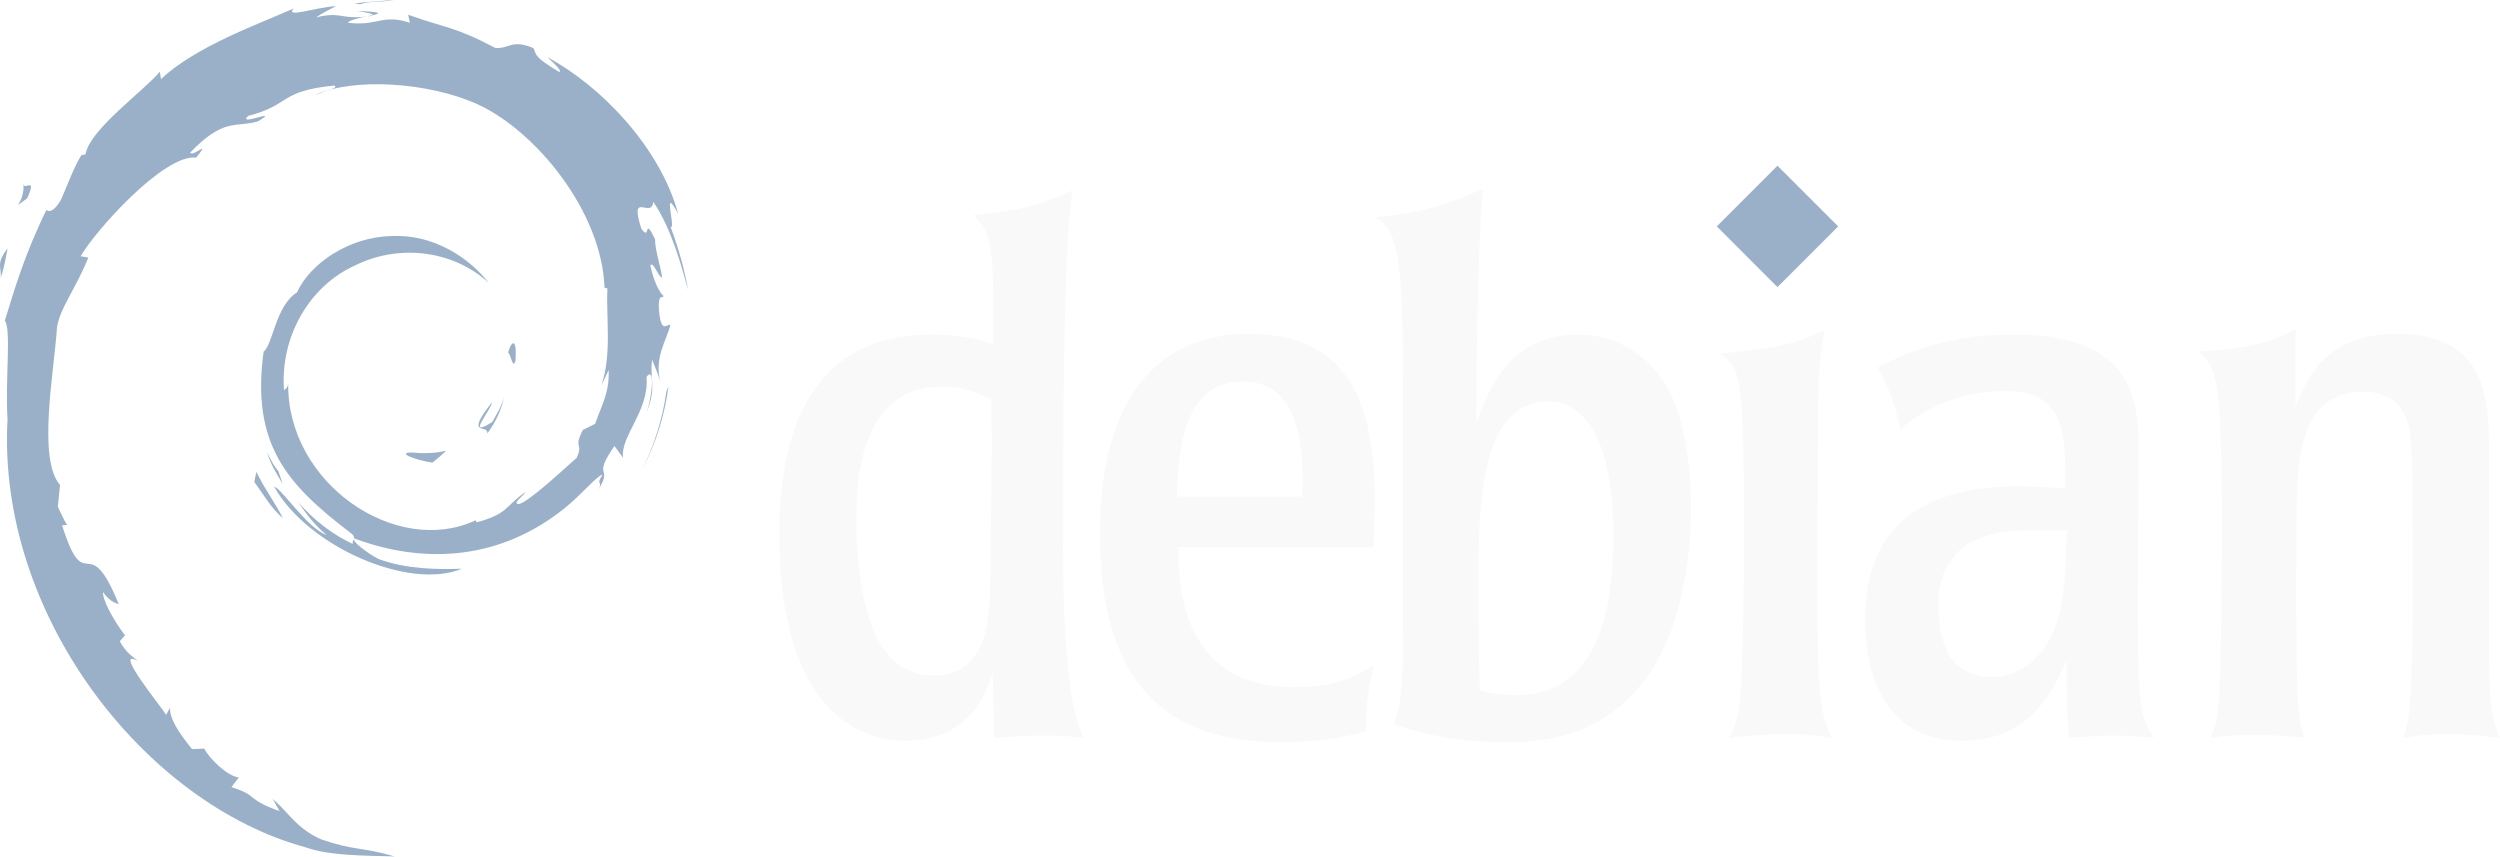
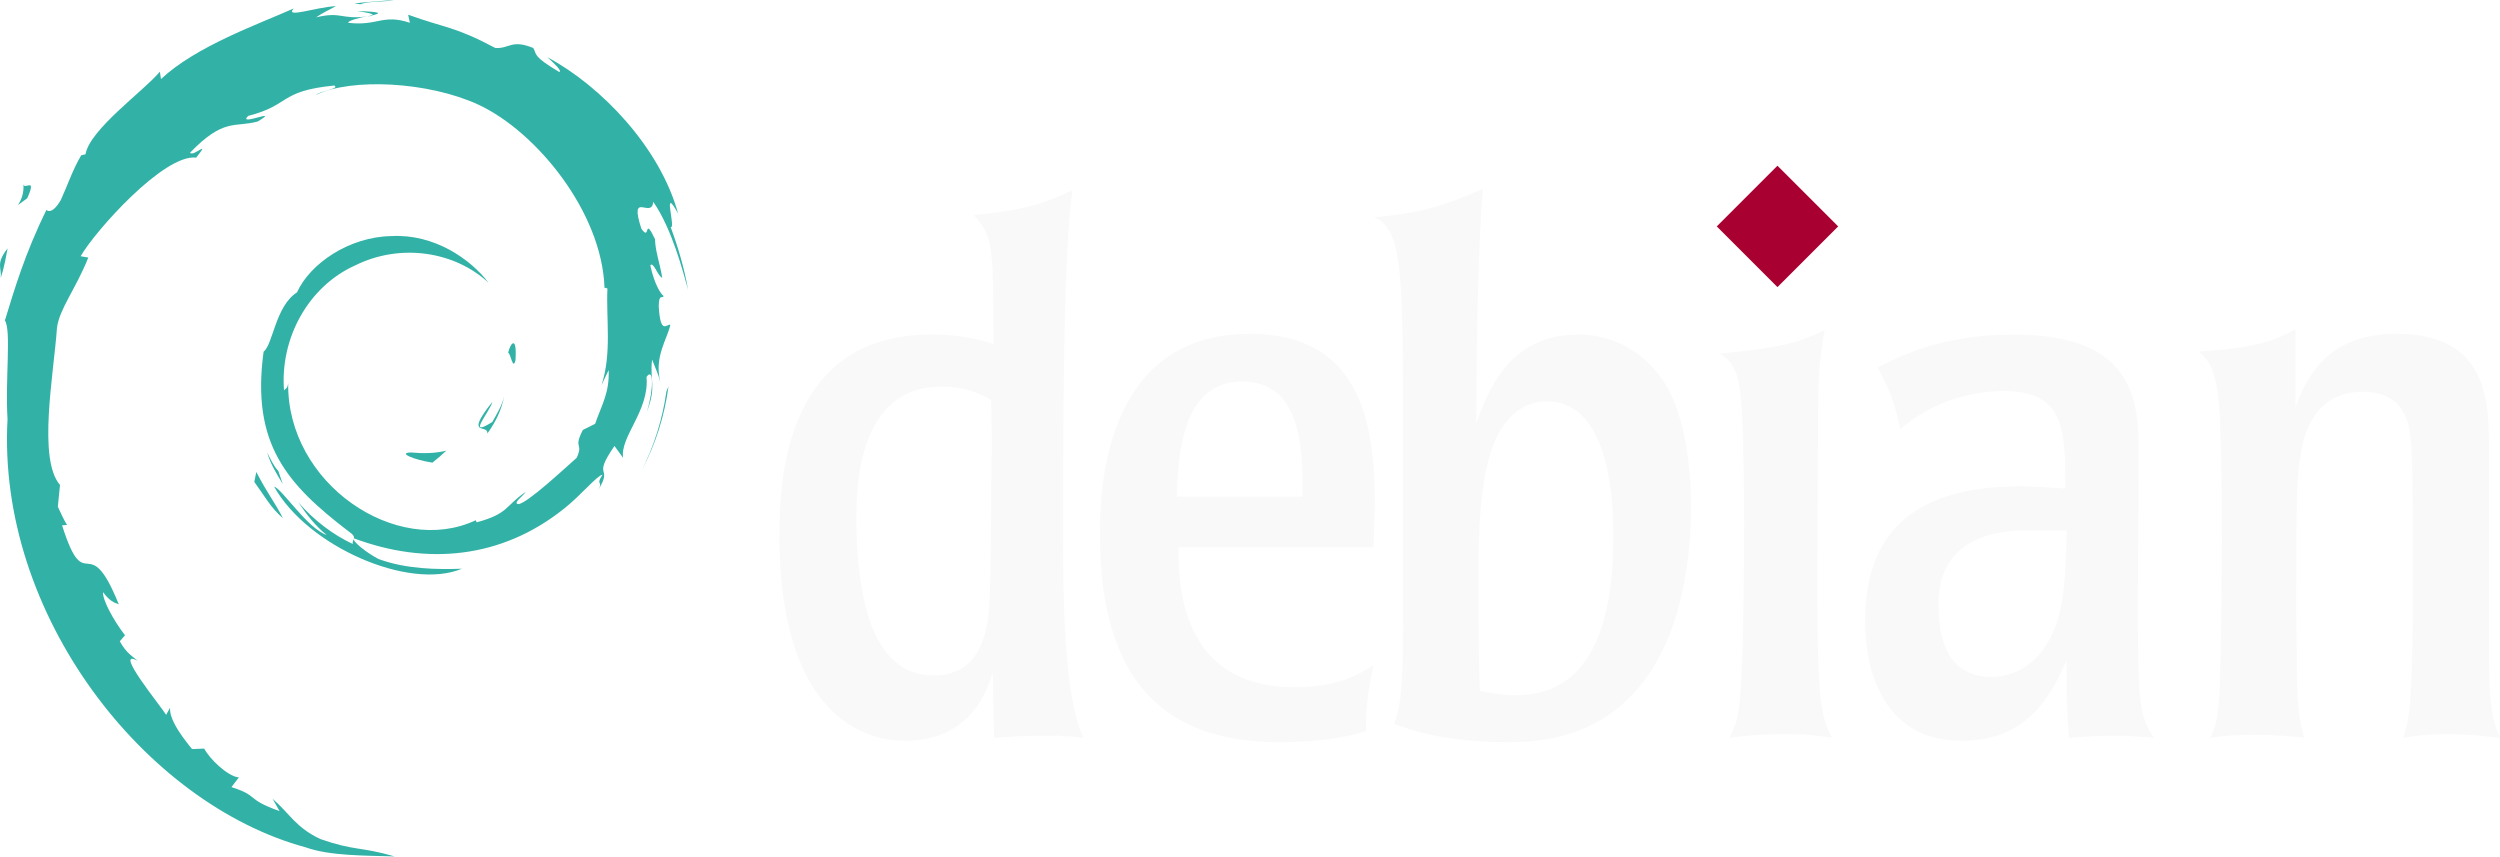
<svg xmlns="http://www.w3.org/2000/svg" width="156.323mm" height="53.552mm" viewBox="0 0 156.322 53.552" version="1.1" id="svg901">
  <defs id="defs895" />
  <g id="layer1" transform="translate(-5.377748,-236.7544)">
-     <g id="g1014">
-       <g transform="matrix(0.4937958,0,0,0.4937958,51.7196,215.8594)" id="g1108" style="overflow:visible;fill:#9ab0c9;fill-opacity:1;stroke-width:0.429">
-         <g transform="translate(-93.76609,42.31505)" style="fill:#9ab0c9;fill-opacity:1;stroke-width:0.429" id="Layer_1-8">
-           <g style="fill:#9ab0c9;fill-opacity:1;stroke-width:0.429" id="g1085">
-             <path style="fill:#9ab0c9;fill-opacity:1;stroke-width:0.429" d="m 51.986,57.297 c -1.797,0.025 0.34,0.926 2.686,1.287 0.648,-0.506 1.236,-1.018 1.76,-1.516 -1.461,0.358 -2.948,0.366 -4.446,0.229" id="path1061" />
-             <path style="fill:#9ab0c9;fill-opacity:1;stroke-width:0.429" d="m 61.631,54.893 c 1.07,-1.477 1.85,-3.094 2.125,-4.766 -0.24,1.192 -0.887,2.221 -1.496,3.307 -3.359,2.115 -0.316,-1.256 -0.002,-2.537 -3.612,4.546 -0.496,2.726 -0.627,3.996" id="path1063" />
-             <path style="fill:#9ab0c9;fill-opacity:1;stroke-width:0.429" d="m 65.191,45.629 c 0.217,-3.236 -0.637,-2.213 -0.924,-0.978 0.335,0.174 0.6,2.281 0.924,0.978" id="path1065" />
-             <path style="fill:#9ab0c9;fill-opacity:1;stroke-width:0.429" d="m 45.172,1.399 c 0.959,0.172 2.072,0.304 1.916,0.533 1.049,-0.23 1.287,-0.442 -1.916,-0.533" id="path1067" />
-             <path style="fill:#9ab0c9;fill-opacity:1;stroke-width:0.429" d="M 47.088,1.932 46.41,2.072 47.041,2.016 47.088,1.932" id="path1069" />
-             <path style="fill:#9ab0c9;fill-opacity:1;stroke-width:0.429" d="m 76.992,46.856 c 0.107,2.906 -0.85,4.316 -1.713,6.812 l -1.553,0.776 c -1.271,2.468 0.123,1.567 -0.787,3.53 -1.984,1.764 -6.021,5.52 -7.313,5.863 -0.943,-0.021 0.639,-1.113 0.846,-1.541 -2.656,1.824 -2.131,2.738 -6.193,3.846 L 60.16,65.878 C 50.142,70.591 36.226,61.251 36.409,48.507 c -0.107,0.809 -0.304,0.607 -0.526,0.934 -0.517,-6.557 3.028,-13.143 9.007,-15.832 5.848,-2.895 12.704,-1.707 16.893,2.197 -2.301,-3.014 -6.881,-6.209 -12.309,-5.91 -5.317,0.084 -10.291,3.463 -11.951,7.131 -2.724,1.715 -3.04,6.611 -4.227,7.507 -1.597,11.737 3.004,16.808 10.787,22.773 1.225,0.826 0.345,0.951 0.511,1.58 -2.586,-1.211 -4.954,-3.039 -6.901,-5.277 1.033,1.512 2.148,2.982 3.589,4.137 -2.438,-0.826 -5.695,-5.908 -6.646,-6.115 4.203,7.525 17.052,13.197 23.78,10.383 -3.113,0.115 -7.068,0.064 -10.566,-1.229 -1.469,-0.756 -3.467,-2.322 -3.11,-2.615 9.182,3.43 18.667,2.598 26.612,-3.771 2.021,-1.574 4.229,-4.252 4.867,-4.289 -0.961,1.445 0.164,0.695 -0.574,1.971 2.014,-3.248 -0.875,-1.322 2.082,-5.609 l 1.092,1.504 c -0.406,-2.696 3.348,-5.97 2.967,-10.234 0.861,-1.304 0.961,1.403 0.047,4.403 1.268,-3.328 0.334,-3.863 0.66,-6.609 0.352,0.923 0.814,1.904 1.051,2.878 -0.826,-3.216 0.848,-5.416 1.262,-7.285 -0.408,-0.181 -1.275,1.422 -1.473,-2.377 0.029,-1.65 0.459,-0.865 0.625,-1.271 -0.324,-0.186 -1.174,-1.451 -1.691,-3.877 0.375,-0.57 1.002,1.478 1.512,1.562 -0.328,-1.929 -0.893,-3.4 -0.916,-4.88 -1.49,-3.114 -0.527,0.415 -1.736,-1.337 -1.586,-4.947 1.316,-1.148 1.512,-3.396 2.404,3.483 3.775,8.881 4.404,11.117 -0.48,-2.726 -1.256,-5.367 -2.203,-7.922 0.73,0.307 -1.176,-5.609 0.949,-1.691 C 83.519,18.706 76.074,10.902 69.225,7.24 70.063,8.007 71.121,8.97 70.741,9.121 67.335,7.093 67.934,6.935 67.446,6.078 64.671,4.949 64.489,6.169 62.651,6.08 57.421,3.306 56.413,3.601 51.6,1.863 l 0.219,1.023 c -3.465,-1.154 -4.037,0.438 -7.782,0.004 -0.228,-0.178 1.2,-0.644 2.375,-0.815 -3.35,0.442 -3.193,-0.66 -6.471,0.122 0.808,-0.567 1.662,-0.942 2.524,-1.424 -2.732,0.166 -6.522,1.59 -5.352,0.295 -4.456,1.988 -12.37,4.779 -16.811,8.943 l -0.14,-0.933 c -2.035,2.443 -8.874,7.296 -9.419,10.46 l -0.544,0.127 c -1.059,1.793 -1.744,3.825 -2.584,5.67 -1.385,2.36 -2.03,0.908 -1.833,1.278 -2.724,5.523 -4.077,10.164 -5.246,13.97 0.833,1.245 0.02,7.495 0.335,12.497 -1.368,24.704 17.338,48.69 37.785,54.228 2.997,1.072 7.454,1.031 11.245,1.141 -4.473,-1.279 -5.051,-0.678 -9.408,-2.197 -3.143,-1.48 -3.832,-3.17 -6.058,-5.102 l 0.881,1.557 c -4.366,-1.545 -2.539,-1.912 -6.091,-3.037 l 0.941,-1.229 C 28.751,98.334 26.418,96.056 25.78,94.795 l -1.548,0.061 c -1.86,-2.295 -2.851,-3.949 -2.779,-5.23 l -0.5,0.891 c -0.567,-0.973 -6.843,-8.607 -3.587,-6.83 -0.605,-0.553 -1.409,-0.9 -2.281,-2.484 l 0.663,-0.758 c -1.567,-2.016 -2.884,-4.6 -2.784,-5.461 0.836,1.129 1.416,1.34 1.99,1.533 -3.957,-9.818 -4.179,-0.541 -7.176,-9.994 L 8.412,66.472 C 7.926,65.74 7.631,64.945 7.24,64.165 l 0.276,-2.75 C 4.667,58.121 6.719,47.409 7.13,41.534 7.415,39.145 9.508,36.602 11.1,32.614 l -0.97,-0.167 c 1.854,-3.234 10.586,-12.988 14.63,-12.486 1.959,-2.461 -0.389,-0.009 -0.772,-0.629 4.303,-4.453 5.656,-3.146 8.56,-3.947 3.132,-1.859 -2.688,0.725 -1.203,-0.709 5.414,-1.383 3.837,-3.144 10.9,-3.846 0.745,0.424 -1.729,0.655 -2.35,1.205 4.511,-2.207 14.275,-1.705 20.617,1.225 7.359,3.439 15.627,13.605 15.953,23.17 l 0.371,0.1 c -0.188,3.802 0.582,8.199 -0.752,12.238 l 0.908,-1.912" id="path1071" />
-             <path style="fill:#9ab0c9;fill-opacity:1;stroke-width:0.429" d="m 32.372,59.764 -0.252,1.26 c 1.181,1.604 2.118,3.342 3.626,4.596 -1.085,-2.118 -1.891,-2.993 -3.374,-5.856" id="path1073" />
-             <path style="fill:#9ab0c9;fill-opacity:1;stroke-width:0.429" d="m 35.164,59.654 c -0.625,-0.691 -0.995,-1.523 -1.409,-2.352 0.396,1.457 1.207,2.709 1.962,3.982 l -0.553,-1.63" id="path1075" />
-             <path style="fill:#9ab0c9;fill-opacity:1;stroke-width:0.429" d="m 84.568,48.916 -0.264,0.662 c -0.484,3.438 -1.529,6.84 -3.131,9.994 1.77,-3.328 2.915,-6.968 3.395,-10.656" id="path1077" />
-             <path style="fill:#9ab0c9;fill-opacity:1;stroke-width:0.429" d="M 45.527,0.537 C 46.742,0.092 48.514,0.293 49.803,0 48.123,0.141 46.451,0.225 44.8,0.438 l 0.727,0.099" id="path1079" />
-             <path style="fill:#9ab0c9;fill-opacity:1;stroke-width:0.429" d="m 2.872,23.219 c 0.28,2.592 -1.95,3.598 0.494,1.889 1.31,-2.951 -0.512,-0.815 -0.494,-1.889" id="path1081" />
-             <path style="fill:#9ab0c9;fill-opacity:1;stroke-width:0.429" d="M 0,35.215 C 0.563,33.487 0.665,32.449 0.88,31.449 -0.676,33.438 0.164,33.862 0,35.215" id="path1083" />
+     <g id="g937">
+       <g transform="matrix(0.4937958,0,0,0.4937958,51.7196,215.8594)" id="g1108" style="overflow:visible;fill:#32b2a7;fill-opacity:1;stroke-width:0.429">
+         <g transform="translate(-93.76609,42.31505)" style="fill:#32b2a7;fill-opacity:1;stroke-width:0.429" id="Layer_1-8">
+           <g style="fill:#32b2a7;fill-opacity:1;stroke-width:0.429" id="g1085">
+             <path style="fill:#32b2a7;fill-opacity:1;stroke-width:0.429" d="m 51.986,57.297 c -1.797,0.025 0.34,0.926 2.686,1.287 0.648,-0.506 1.236,-1.018 1.76,-1.516 -1.461,0.358 -2.948,0.366 -4.446,0.229" id="path1061" />
+             <path style="fill:#32b2a7;fill-opacity:1;stroke-width:0.429" d="m 61.631,54.893 c 1.07,-1.477 1.85,-3.094 2.125,-4.766 -0.24,1.192 -0.887,2.221 -1.496,3.307 -3.359,2.115 -0.316,-1.256 -0.002,-2.537 -3.612,4.546 -0.496,2.726 -0.627,3.996" id="path1063" />
+             <path style="fill:#32b2a7;fill-opacity:1;stroke-width:0.429" d="m 65.191,45.629 c 0.217,-3.236 -0.637,-2.213 -0.924,-0.978 0.335,0.174 0.6,2.281 0.924,0.978" id="path1065" />
+             <path style="fill:#32b2a7;fill-opacity:1;stroke-width:0.429" d="m 45.172,1.399 c 0.959,0.172 2.072,0.304 1.916,0.533 1.049,-0.23 1.287,-0.442 -1.916,-0.533" id="path1067" />
+             <path style="fill:#32b2a7;fill-opacity:1;stroke-width:0.429" d="M 47.088,1.932 46.41,2.072 47.041,2.016 47.088,1.932" id="path1069" />
+             <path style="fill:#32b2a7;fill-opacity:1;stroke-width:0.429" d="m 76.992,46.856 c 0.107,2.906 -0.85,4.316 -1.713,6.812 l -1.553,0.776 c -1.271,2.468 0.123,1.567 -0.787,3.53 -1.984,1.764 -6.021,5.52 -7.313,5.863 -0.943,-0.021 0.639,-1.113 0.846,-1.541 -2.656,1.824 -2.131,2.738 -6.193,3.846 L 60.16,65.878 C 50.142,70.591 36.226,61.251 36.409,48.507 c -0.107,0.809 -0.304,0.607 -0.526,0.934 -0.517,-6.557 3.028,-13.143 9.007,-15.832 5.848,-2.895 12.704,-1.707 16.893,2.197 -2.301,-3.014 -6.881,-6.209 -12.309,-5.91 -5.317,0.084 -10.291,3.463 -11.951,7.131 -2.724,1.715 -3.04,6.611 -4.227,7.507 -1.597,11.737 3.004,16.808 10.787,22.773 1.225,0.826 0.345,0.951 0.511,1.58 -2.586,-1.211 -4.954,-3.039 -6.901,-5.277 1.033,1.512 2.148,2.982 3.589,4.137 -2.438,-0.826 -5.695,-5.908 -6.646,-6.115 4.203,7.525 17.052,13.197 23.78,10.383 -3.113,0.115 -7.068,0.064 -10.566,-1.229 -1.469,-0.756 -3.467,-2.322 -3.11,-2.615 9.182,3.43 18.667,2.598 26.612,-3.771 2.021,-1.574 4.229,-4.252 4.867,-4.289 -0.961,1.445 0.164,0.695 -0.574,1.971 2.014,-3.248 -0.875,-1.322 2.082,-5.609 l 1.092,1.504 c -0.406,-2.696 3.348,-5.97 2.967,-10.234 0.861,-1.304 0.961,1.403 0.047,4.403 1.268,-3.328 0.334,-3.863 0.66,-6.609 0.352,0.923 0.814,1.904 1.051,2.878 -0.826,-3.216 0.848,-5.416 1.262,-7.285 -0.408,-0.181 -1.275,1.422 -1.473,-2.377 0.029,-1.65 0.459,-0.865 0.625,-1.271 -0.324,-0.186 -1.174,-1.451 -1.691,-3.877 0.375,-0.57 1.002,1.478 1.512,1.562 -0.328,-1.929 -0.893,-3.4 -0.916,-4.88 -1.49,-3.114 -0.527,0.415 -1.736,-1.337 -1.586,-4.947 1.316,-1.148 1.512,-3.396 2.404,3.483 3.775,8.881 4.404,11.117 -0.48,-2.726 -1.256,-5.367 -2.203,-7.922 0.73,0.307 -1.176,-5.609 0.949,-1.691 C 83.519,18.706 76.074,10.902 69.225,7.24 70.063,8.007 71.121,8.97 70.741,9.121 67.335,7.093 67.934,6.935 67.446,6.078 64.671,4.949 64.489,6.169 62.651,6.08 57.421,3.306 56.413,3.601 51.6,1.863 l 0.219,1.023 c -3.465,-1.154 -4.037,0.438 -7.782,0.004 -0.228,-0.178 1.2,-0.644 2.375,-0.815 -3.35,0.442 -3.193,-0.66 -6.471,0.122 0.808,-0.567 1.662,-0.942 2.524,-1.424 -2.732,0.166 -6.522,1.59 -5.352,0.295 -4.456,1.988 -12.37,4.779 -16.811,8.943 l -0.14,-0.933 c -2.035,2.443 -8.874,7.296 -9.419,10.46 l -0.544,0.127 c -1.059,1.793 -1.744,3.825 -2.584,5.67 -1.385,2.36 -2.03,0.908 -1.833,1.278 -2.724,5.523 -4.077,10.164 -5.246,13.97 0.833,1.245 0.02,7.495 0.335,12.497 -1.368,24.704 17.338,48.69 37.785,54.228 2.997,1.072 7.454,1.031 11.245,1.141 -4.473,-1.279 -5.051,-0.678 -9.408,-2.197 -3.143,-1.48 -3.832,-3.17 -6.058,-5.102 l 0.881,1.557 c -4.366,-1.545 -2.539,-1.912 -6.091,-3.037 l 0.941,-1.229 C 28.751,98.334 26.418,96.056 25.78,94.795 l -1.548,0.061 c -1.86,-2.295 -2.851,-3.949 -2.779,-5.23 l -0.5,0.891 c -0.567,-0.973 -6.843,-8.607 -3.587,-6.83 -0.605,-0.553 -1.409,-0.9 -2.281,-2.484 l 0.663,-0.758 c -1.567,-2.016 -2.884,-4.6 -2.784,-5.461 0.836,1.129 1.416,1.34 1.99,1.533 -3.957,-9.818 -4.179,-0.541 -7.176,-9.994 L 8.412,66.472 C 7.926,65.74 7.631,64.945 7.24,64.165 l 0.276,-2.75 C 4.667,58.121 6.719,47.409 7.13,41.534 7.415,39.145 9.508,36.602 11.1,32.614 l -0.97,-0.167 c 1.854,-3.234 10.586,-12.988 14.63,-12.486 1.959,-2.461 -0.389,-0.009 -0.772,-0.629 4.303,-4.453 5.656,-3.146 8.56,-3.947 3.132,-1.859 -2.688,0.725 -1.203,-0.709 5.414,-1.383 3.837,-3.144 10.9,-3.846 0.745,0.424 -1.729,0.655 -2.35,1.205 4.511,-2.207 14.275,-1.705 20.617,1.225 7.359,3.439 15.627,13.605 15.953,23.17 l 0.371,0.1 c -0.188,3.802 0.582,8.199 -0.752,12.238 l 0.908,-1.912" id="path1071" />
+             <path style="fill:#32b2a7;fill-opacity:1;stroke-width:0.429" d="m 32.372,59.764 -0.252,1.26 c 1.181,1.604 2.118,3.342 3.626,4.596 -1.085,-2.118 -1.891,-2.993 -3.374,-5.856" id="path1073" />
+             <path style="fill:#32b2a7;fill-opacity:1;stroke-width:0.429" d="m 35.164,59.654 c -0.625,-0.691 -0.995,-1.523 -1.409,-2.352 0.396,1.457 1.207,2.709 1.962,3.982 l -0.553,-1.63" id="path1075" />
+             <path style="fill:#32b2a7;fill-opacity:1;stroke-width:0.429" d="m 84.568,48.916 -0.264,0.662 c -0.484,3.438 -1.529,6.84 -3.131,9.994 1.77,-3.328 2.915,-6.968 3.395,-10.656" id="path1077" />
+             <path style="fill:#32b2a7;fill-opacity:1;stroke-width:0.429" d="M 45.527,0.537 C 46.742,0.092 48.514,0.293 49.803,0 48.123,0.141 46.451,0.225 44.8,0.438 l 0.727,0.099" id="path1079" />
+             <path style="fill:#32b2a7;fill-opacity:1;stroke-width:0.429" d="m 2.872,23.219 c 0.28,2.592 -1.95,3.598 0.494,1.889 1.31,-2.951 -0.512,-0.815 -0.494,-1.889" id="path1081" />
+             <path style="fill:#32b2a7;fill-opacity:1;stroke-width:0.429" d="M 0,35.215 C 0.563,33.487 0.665,32.449 0.88,31.449 -0.676,33.438 0.164,33.862 0,35.215" id="path1083" />
          </g>
        </g>
      </g>
-       <g transform="matrix(0.9892609,0,0,0.9892609,54.11022,140.5767)" id="g1021" style="overflow:visible;stroke-width:0.267">
-         <g style="stroke-width:0.267" id="Layer_1">
-           <g style="stroke-width:0.267" id="g991">
-             <path style="fill:#f9f9f9;stroke-width:0.267" d="m 13.437,125.506 c -0.045,0.047 -0.045,7.506 -0.138,9.453 -0.092,1.574 -0.232,4.957 -3.568,4.957 -3.429,0 -4.263,-3.939 -4.541,-5.652 -0.324,-1.9 -0.324,-3.477 -0.324,-4.17 0,-2.225 0.139,-8.436 5.375,-8.436 1.576,0 2.456,0.465 3.151,0.834 z M 0,130.975 c 0,13.066 6.951,13.066 7.97,13.066 2.873,0 4.727,-1.576 5.514,-4.309 l 0.093,4.123 c 0.881,-0.047 1.761,-0.139 3.197,-0.139 0.51,0 0.926,0 1.298,0.047 0.371,0 0.741,0.045 1.158,0.092 -0.741,-1.482 -1.297,-4.818 -1.297,-12.049 0,-7.043 0,-18.951 0.602,-22.566 -1.667,0.789 -3.105,1.299 -6.256,1.576 1.251,1.344 1.251,2.039 1.251,8.154 -0.879,-0.277 -1.992,-0.602 -3.892,-0.602 C 1.344,118.369 0,125.598 0,130.975" id="path977" />
-             <path style="fill:#f9f9f9;stroke-width:0.267" d="m 25.13,128.609 c 0.047,-3.846 0.835,-7.275 4.124,-7.275 3.615,0 3.891,3.984 3.799,7.275 z m 12.51,0.465 c 0,-5.422 -1.065,-10.752 -7.923,-10.752 -9.452,0 -9.452,10.475 -9.452,12.697 0,9.406 4.216,13.113 11.306,13.113 3.149,0 4.68,-0.461 5.514,-0.695 -0.046,-1.668 0.185,-2.734 0.465,-4.17 -0.975,0.604 -2.226,1.391 -5.006,1.391 -7.229,0 -7.322,-6.582 -7.322,-8.852 H 37.55 l 0.09,-2.732" id="path979" />
-             <path style="fill:#f9f9f9;stroke-width:0.267" d="m 52.715,131.066 c 0,4.309 -0.787,10.102 -6.162,10.102 -0.742,0 -1.668,-0.141 -2.27,-0.279 -0.093,-1.668 -0.093,-4.541 -0.093,-7.877 0,-3.986 0.416,-6.068 0.742,-7.09 0.972,-3.289 3.15,-3.334 3.566,-3.334 3.522,0 4.217,4.865 4.217,8.478 z m -13.298,5.051 c 0,3.43 0,5.375 -0.556,6.857 1.9,0.742 4.262,1.158 7.09,1.158 1.807,0 7.043,0 9.869,-5.791 1.344,-2.688 1.807,-6.303 1.807,-9.037 0,-1.668 -0.186,-5.328 -1.529,-7.646 -1.296,-2.176 -3.382,-3.289 -5.605,-3.289 -4.449,0 -5.746,3.707 -6.44,5.607 0,-2.363 0.045,-10.611 0.415,-14.828 -3.011,1.391 -4.866,1.621 -6.857,1.807 1.807,0.74 1.807,3.801 1.807,13.764 v 11.398" id="path981" />
-             <path style="fill:#f9f9f9;stroke-width:0.267" d="m 66.535,143.855 c -0.928,-0.139 -1.578,-0.232 -2.922,-0.232 -1.48,0 -2.502,0.094 -3.566,0.232 0.463,-0.881 0.648,-1.299 0.787,-4.309 0.186,-4.125 0.232,-15.154 -0.092,-17.471 -0.232,-1.762 -0.648,-2.039 -1.297,-2.502 3.799,-0.371 4.865,-0.648 6.625,-1.482 -0.369,2.037 -0.418,3.059 -0.418,6.162 -0.091,15.989 -0.138,17.702 0.883,19.602" id="path983" />
-             <path style="fill:#f9f9f9;stroke-width:0.267" d="m 81.373,130.74 c -0.092,2.92 -0.139,4.959 -0.928,6.58 -0.973,2.086 -2.594,2.688 -3.799,2.688 -2.783,0 -3.383,-2.316 -3.383,-4.586 0,-4.355 3.893,-4.682 5.652,-4.682 z m -12.744,5.701 c 0,2.92 0.881,5.838 3.477,7.09 1.158,0.51 2.316,0.51 2.688,0.51 4.264,0 5.699,-3.152 6.58,-5.098 -0.047,2.039 0,3.289 0.139,4.912 0.834,-0.047 1.668,-0.139 3.059,-0.139 0.787,0 1.529,0.092 2.316,0.139 -0.51,-0.787 -0.787,-1.252 -0.928,-3.059 -0.092,-1.76 -0.092,-3.521 -0.092,-5.977 l 0.047,-9.453 c 0,-3.523 -0.928,-6.998 -7.879,-6.998 -4.586,0 -7.273,1.391 -8.617,2.086 0.557,1.02 1.02,1.898 1.436,3.893 1.809,-1.576 4.172,-2.41 6.58,-2.41 3.848,0 3.848,2.549 3.848,6.162 -0.881,-0.045 -1.623,-0.137 -2.875,-0.137 -5.887,10e-4 -9.779,2.268 -9.779,8.479" id="path985" />
-             <path style="fill:#f9f9f9;stroke-width:0.267" d="m 108.063,139.268 c 0.047,1.576 0.047,3.244 0.695,4.588 -1.021,-0.092 -1.623,-0.232 -3.521,-0.232 -1.113,0 -1.715,0.094 -2.596,0.232 0.184,-0.602 0.279,-0.834 0.371,-1.623 0.139,-1.064 0.232,-4.633 0.232,-5.885 v -5.004 c 0,-2.178 0,-5.33 -0.141,-6.441 -0.092,-0.787 -0.322,-2.918 -3.012,-2.918 -2.641,0 -3.521,1.945 -3.846,3.521 -0.369,1.621 -0.369,3.383 -0.369,10.24 0.045,5.932 0.045,6.486 0.508,8.109 -0.787,-0.092 -1.76,-0.184 -3.15,-0.184 -1.113,0 -1.854,0.045 -2.779,0.184 0.324,-0.742 0.51,-1.113 0.602,-3.707 0.094,-2.549 0.279,-15.061 -0.141,-18.025 -0.23,-1.809 -0.695,-2.225 -1.203,-2.688 3.754,-0.186 4.957,-0.789 6.117,-1.389 v 4.91 c 0.555,-1.438 1.713,-4.635 6.348,-4.635 5.793,0 5.838,4.217 5.885,6.996 v 13.951" id="path987" />
-             <path style="fill:#9ab0c9;fill-opacity:1;stroke-width:0.267" d="m 66.926,111.533 -3.838,3.836 -3.836,-3.836 3.836,-3.836 3.838,3.836" id="path989" />
-           </g>
-         </g>
+       <g id="g912">
+         <path style="fill:#f9f9f9;stroke-width:0.265" d="m 67.403,264.735 c -0.045,0.046 -0.045,7.425 -0.137,9.351 -0.091,1.557 -0.23,4.904 -3.53,4.904 -3.392,0 -4.217,-3.897 -4.492,-5.591 -0.321,-1.88 -0.321,-3.44 -0.321,-4.125 0,-2.201 0.138,-8.345 5.317,-8.345 1.559,0 2.43,0.46 3.117,0.825 z m -13.293,5.41 c 0,12.926 6.876,12.926 7.884,12.926 2.842,0 4.676,-1.559 5.455,-4.263 l 0.092,4.079 c 0.872,-0.046 1.742,-0.138 3.163,-0.138 0.505,0 0.916,0 1.284,0.046 0.367,0 0.733,0.044 1.146,0.091 -0.733,-1.466 -1.283,-4.766 -1.283,-11.92 0,-6.967 0,-18.747 0.596,-22.324 -1.649,0.781 -3.072,1.285 -6.189,1.559 1.238,1.33 1.238,2.017 1.238,8.066 -0.87,-0.274 -1.971,-0.596 -3.85,-0.596 -8.205,9.9e-4 -9.534,7.152 -9.534,12.472" id="path977" />
+         <path style="fill:#f9f9f9;stroke-width:0.265" d="m 78.97,267.805 c 0.046,-3.805 0.826,-7.197 4.08,-7.197 3.576,0 3.849,3.941 3.758,7.197 z m 12.376,0.46 c 0,-5.364 -1.054,-10.637 -7.838,-10.637 -9.35,0 -9.35,10.363 -9.35,12.561 0,9.305 4.171,12.972 11.185,12.972 3.115,0 4.63,-0.456 5.455,-0.688 -0.046,-1.65 0.183,-2.705 0.46,-4.125 -0.965,0.598 -2.202,1.376 -4.952,1.376 -7.151,0 -7.243,-6.511 -7.243,-8.757 h 12.196 l 0.089,-2.703" id="path979" />
+         <path style="fill:#f9f9f9;stroke-width:0.265" d="m 106.259,270.235 c 0,4.263 -0.779,9.994 -6.096,9.994 -0.734,0 -1.65,-0.139 -2.246,-0.276 -0.092,-1.65 -0.092,-4.492 -0.092,-7.792 0,-3.943 0.412,-6.003 0.734,-7.014 0.962,-3.254 3.116,-3.298 3.528,-3.298 3.484,0 4.172,4.813 4.172,8.387 z m -13.155,4.997 c 0,3.393 0,5.317 -0.55,6.783 1.88,0.734 4.216,1.146 7.014,1.146 1.788,0 6.967,0 9.763,-5.729 1.33,-2.659 1.788,-6.235 1.788,-8.94 0,-1.65 -0.184,-5.271 -1.513,-7.564 -1.282,-2.153 -3.346,-3.254 -5.545,-3.254 -4.401,0 -5.684,3.667 -6.371,5.547 0,-2.338 0.045,-10.497 0.411,-14.669 -2.979,1.376 -4.814,1.604 -6.783,1.788 1.788,0.732 1.788,3.76 1.788,13.616 v 11.276" id="path981" />
+         <path style="fill:#f9f9f9;stroke-width:0.265" d="m 119.931,282.887 c -0.918,-0.138 -1.561,-0.23 -2.891,-0.23 -1.464,0 -2.475,0.093 -3.528,0.23 0.458,-0.872 0.641,-1.285 0.779,-4.263 0.184,-4.081 0.23,-14.991 -0.091,-17.283 -0.23,-1.743 -0.641,-2.017 -1.283,-2.475 3.758,-0.367 4.813,-0.641 6.554,-1.466 -0.365,2.015 -0.414,3.026 -0.414,6.096 -0.09,15.817 -0.137,17.512 0.874,19.391" id="path983" />
+         <path style="fill:#f9f9f9;stroke-width:0.265" d="m 134.609,269.913 c -0.091,2.889 -0.138,4.906 -0.918,6.509 -0.963,2.064 -2.566,2.659 -3.758,2.659 -2.753,0 -3.347,-2.291 -3.347,-4.537 0,-4.308 3.851,-4.632 5.591,-4.632 z m -12.607,5.64 c 0,2.889 0.872,5.775 3.44,7.014 1.146,0.505 2.291,0.505 2.659,0.505 4.218,0 5.638,-3.118 6.509,-5.043 -0.046,2.017 0,3.254 0.138,4.859 0.825,-0.046 1.65,-0.138 3.026,-0.138 0.779,0 1.513,0.091 2.291,0.138 -0.505,-0.779 -0.779,-1.239 -0.918,-3.026 -0.091,-1.741 -0.091,-3.483 -0.091,-5.913 l 0.046,-9.351 c 0,-3.485 -0.918,-6.923 -7.794,-6.923 -4.537,0 -7.195,1.376 -8.524,2.064 0.551,1.009 1.009,1.878 1.421,3.851 1.79,-1.559 4.127,-2.384 6.509,-2.384 3.807,0 3.807,2.522 3.807,6.096 -0.872,-0.044 -1.606,-0.136 -2.844,-0.136 -5.824,9.9e-4 -9.674,2.244 -9.674,8.388" id="path985" />
+         <path style="fill:#f9f9f9;stroke-width:0.265" d="m 161.013,278.349 c 0.046,1.559 0.046,3.209 0.688,4.539 -1.01,-0.091 -1.606,-0.23 -3.483,-0.23 -1.101,0 -1.697,0.093 -2.568,0.23 0.182,-0.596 0.276,-0.825 0.367,-1.606 0.138,-1.053 0.23,-4.583 0.23,-5.822 v -4.95 c 0,-2.155 0,-5.273 -0.139,-6.372 -0.091,-0.779 -0.319,-2.887 -2.98,-2.887 -2.613,0 -3.483,1.924 -3.805,3.483 -0.365,1.604 -0.365,3.347 -0.365,10.13 0.044,5.868 0.044,6.416 0.503,8.022 -0.779,-0.091 -1.741,-0.182 -3.116,-0.182 -1.101,0 -1.834,0.044 -2.749,0.182 0.321,-0.734 0.505,-1.101 0.596,-3.667 0.093,-2.522 0.276,-14.899 -0.139,-17.831 -0.228,-1.79 -0.688,-2.201 -1.19,-2.659 3.714,-0.184 4.904,-0.781 6.051,-1.374 v 4.857 c 0.549,-1.423 1.695,-4.585 6.28,-4.585 5.731,0 5.775,4.172 5.822,6.921 v 13.801" id="path987" />
+         <path style="fill:#a80030;fill-opacity:1;stroke-width:0.265" d="m 120.317,250.912 -3.797,3.795 -3.795,-3.795 3.795,-3.795 3.797,3.795" id="path989" />
      </g>
    </g>
  </g>
</svg>
